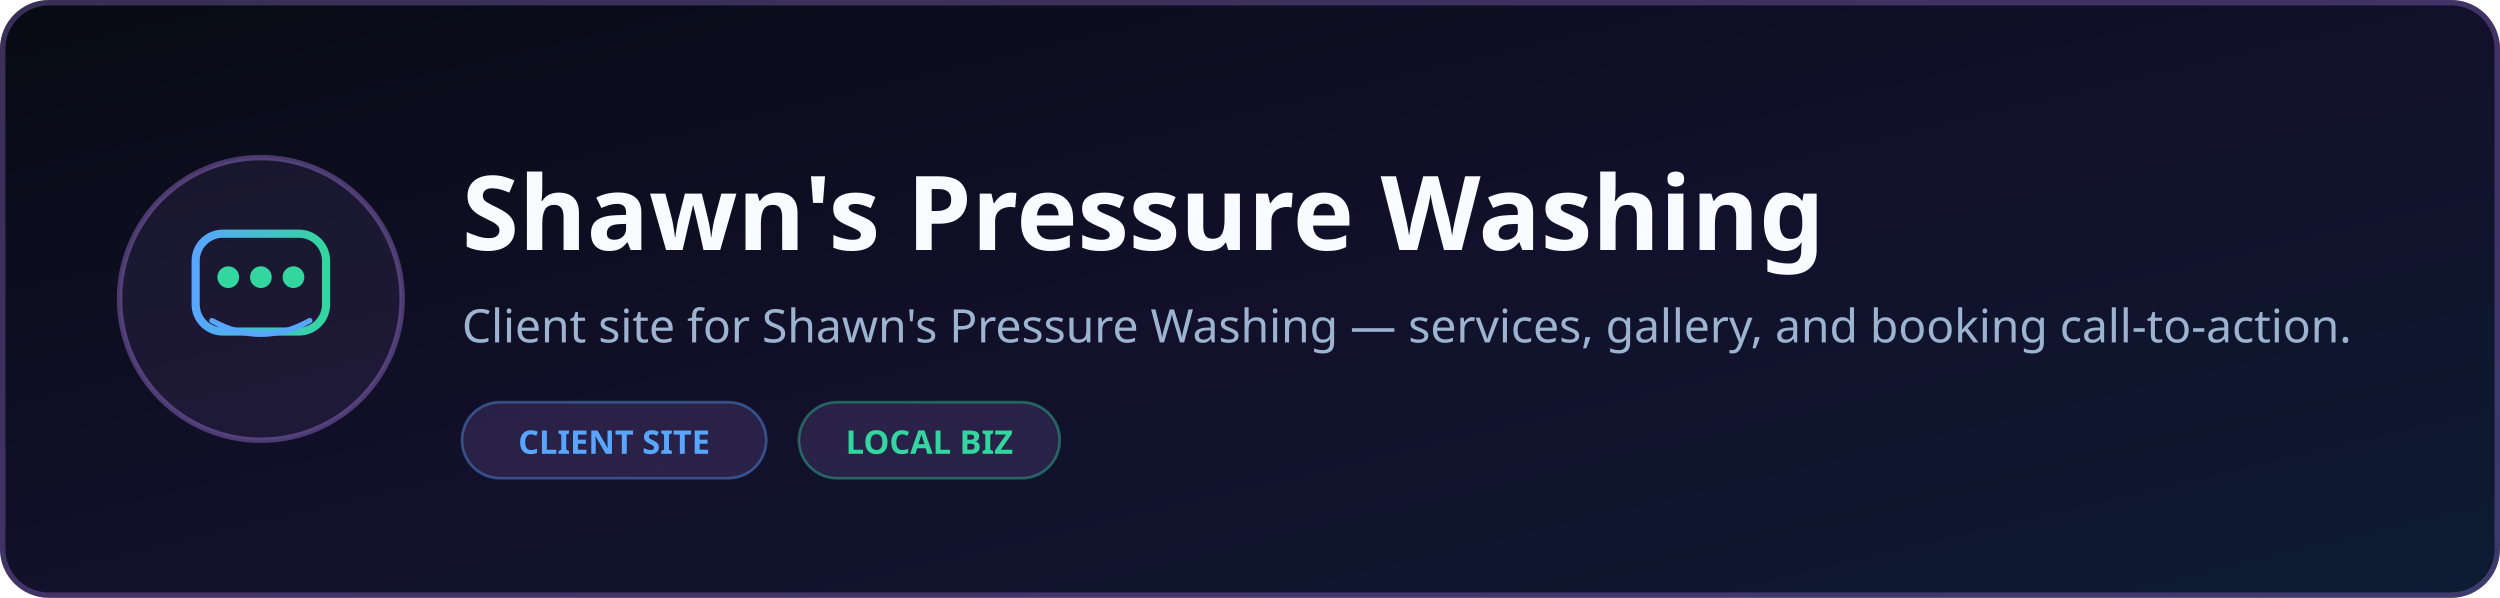
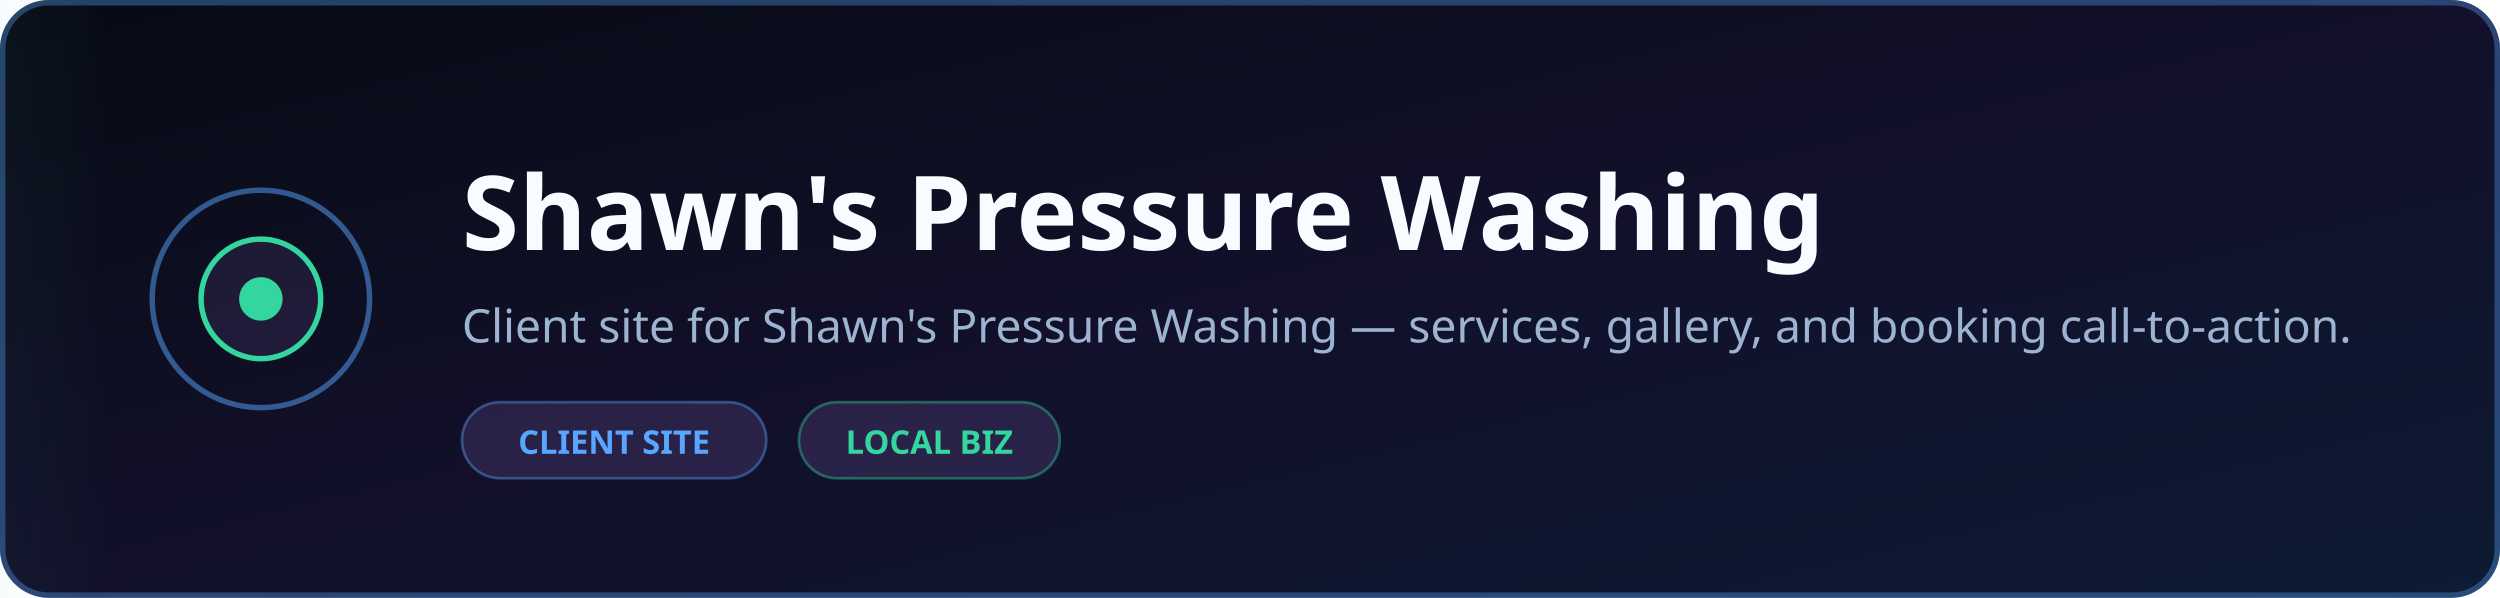
<svg xmlns="http://www.w3.org/2000/svg" width="920" height="220" viewBox="0 0 920 220" role="img" aria-label="Shawn's Pressure Washing">
  <defs>
    <linearGradient id="bg" x1="0%" y1="0%" x2="100%" y2="100%">
      <stop offset="0%" stop-color="#070b14" />
      <stop offset="50%" stop-color="#12102a" />
      <stop offset="100%" stop-color="#0d1b33" />
    </linearGradient>
    <linearGradient id="accent" x1="0%" y1="0%" x2="100%" y2="0%">
      <stop offset="0%" stop-color="#58a6ff" />
      <stop offset="100%" stop-color="#33d69f" />
    </linearGradient>
+     <linearGradient id="shimmer" x1="0%" y1="0%" x2="100%" y2="0%">
+       <stop offset="0%" stop-color="#58a6ff" stop-opacity="0" />
+       <stop offset="50%" stop-color="#58a6ff" stop-opacity="0.15" />
+       <stop offset="100%" stop-color="#33d69f" stop-opacity="0" />
+     </linearGradient>
  </defs>
  <rect width="920" height="220" rx="18" fill="url(#bg)" />
-   <rect x="1" y="1" width="918" height="218" rx="17" fill="none" stroke="rgba(188,140,255,0.28)" stroke-width="2" />
-   <circle cx="96" cy="110" r="52" fill="rgba(188,140,255,0.08)" stroke="rgba(188,140,255,0.35)" stroke-width="2" />
-   <rect x="72" y="86" width="48" height="36" rx="10" fill="none" stroke="url(#accent)" stroke-width="3" />
-   <circle cx="84" cy="102" r="4" fill="#33d69f" />
-   <circle cx="96" cy="102" r="4" fill="#33d69f" />
-   <circle cx="108" cy="102" r="4" fill="#33d69f" />
-   <path d="M78 118 Q96 128 114 118" fill="none" stroke="#58a6ff" stroke-width="2" stroke-linecap="round" />
+   <rect x="-200" y="0" width="240" height="220" rx="18" fill="url(#shimmer)" opacity="0.9">
+     <animate attributeName="x" values="-240;920" dur="7s" repeatCount="indefinite" />
+   </rect>
+   <rect x="1" y="1" width="918" height="218" rx="17" fill="none" stroke="#58a6ff" stroke-width="2" opacity="0.35">
+     <animate attributeName="opacity" values="0.35;0.65;0.35" dur="3s" repeatCount="indefinite" />
+   </rect>
+   <circle cx="96" cy="110" r="40" fill="none" stroke="#58a6ff" stroke-width="2" opacity="0.5">
+     <animate attributeName="r" values="40;54;40" dur="2.5s" repeatCount="indefinite" />
+     <animate attributeName="opacity" values="0.5;0;0.5" dur="2.5s" repeatCount="indefinite" />
+   </circle>
+   <circle cx="96" cy="110" r="22" fill="rgba(188,140,255,0.1)" stroke="#33d69f" stroke-width="2" />
+   <circle cx="96" cy="110" r="8" fill="#33d69f">
+     <animate attributeName="r" values="8;11;8" dur="1.5s" repeatCount="indefinite" />
+   </circle>
  <text x="170" y="92" fill="#f8fbff" font-family="Segoe UI, system-ui, sans-serif" font-size="38" font-weight="800">Shawn's Pressure Washing</text>
  <text x="170" y="126" fill="#9db4d1" font-family="Segoe UI, system-ui, sans-serif" font-size="17" font-weight="500">Client site for Shawn's Pressure Washing — services, gallery, and booking call-to-action.</text>
-   <rect x="170" y="148" width="112" height="28" rx="14" fill="rgba(188,140,255,0.14)" stroke="#58a6ff66" stroke-width="1" />
+   <rect x="170" y="148" width="112" height="28" rx="14" fill="rgba(188,140,255,0.14)" stroke="#58a6ff66" stroke-width="1">
+     <animate attributeName="opacity" values="1;0.75;1" dur="2.5s" begin="0s" repeatCount="indefinite" />
+   </rect>
  <text x="226" y="167" fill="#58a6ff" font-family="Segoe UI, system-ui, sans-serif" font-size="12" font-weight="700" text-anchor="middle">CLIENT SITE</text>
-   <rect x="294" y="148" width="96" height="28" rx="14" fill="rgba(188,140,255,0.14)" stroke="#33d69f66" stroke-width="1" />
+   <rect x="294" y="148" width="96" height="28" rx="14" fill="rgba(188,140,255,0.14)" stroke="#33d69f66" stroke-width="1">
+     <animate attributeName="opacity" values="1;0.75;1" dur="2.5s" begin="0.3s" repeatCount="indefinite" />
+   </rect>
  <text x="342" y="167" fill="#33d69f" font-family="Segoe UI, system-ui, sans-serif" font-size="12" font-weight="700" text-anchor="middle">LOCAL BIZ</text>
</svg>
